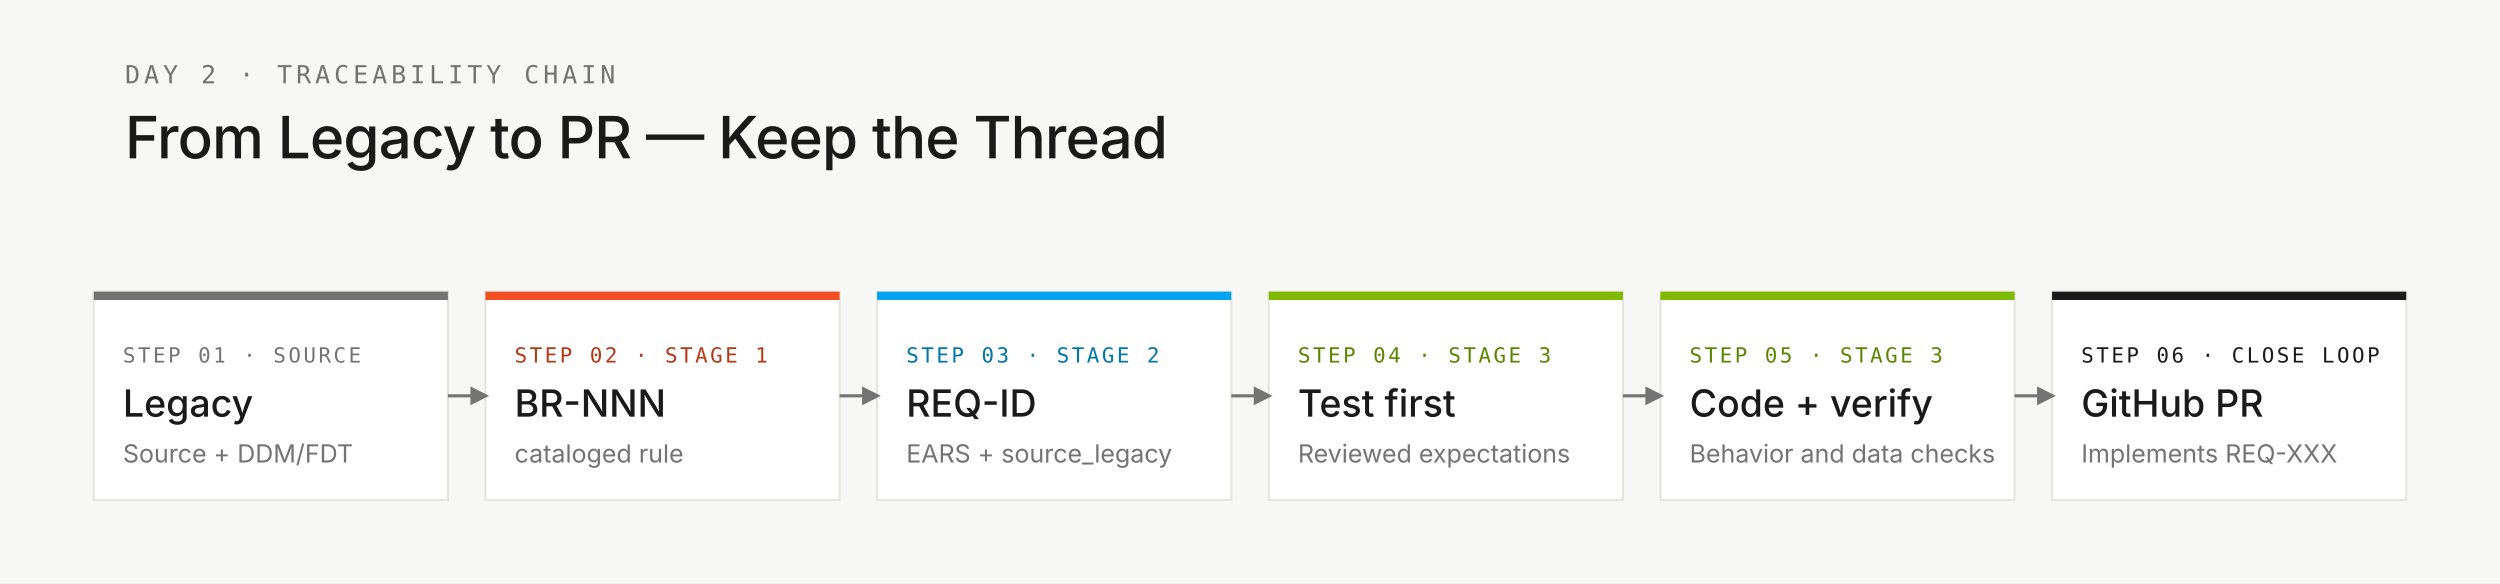
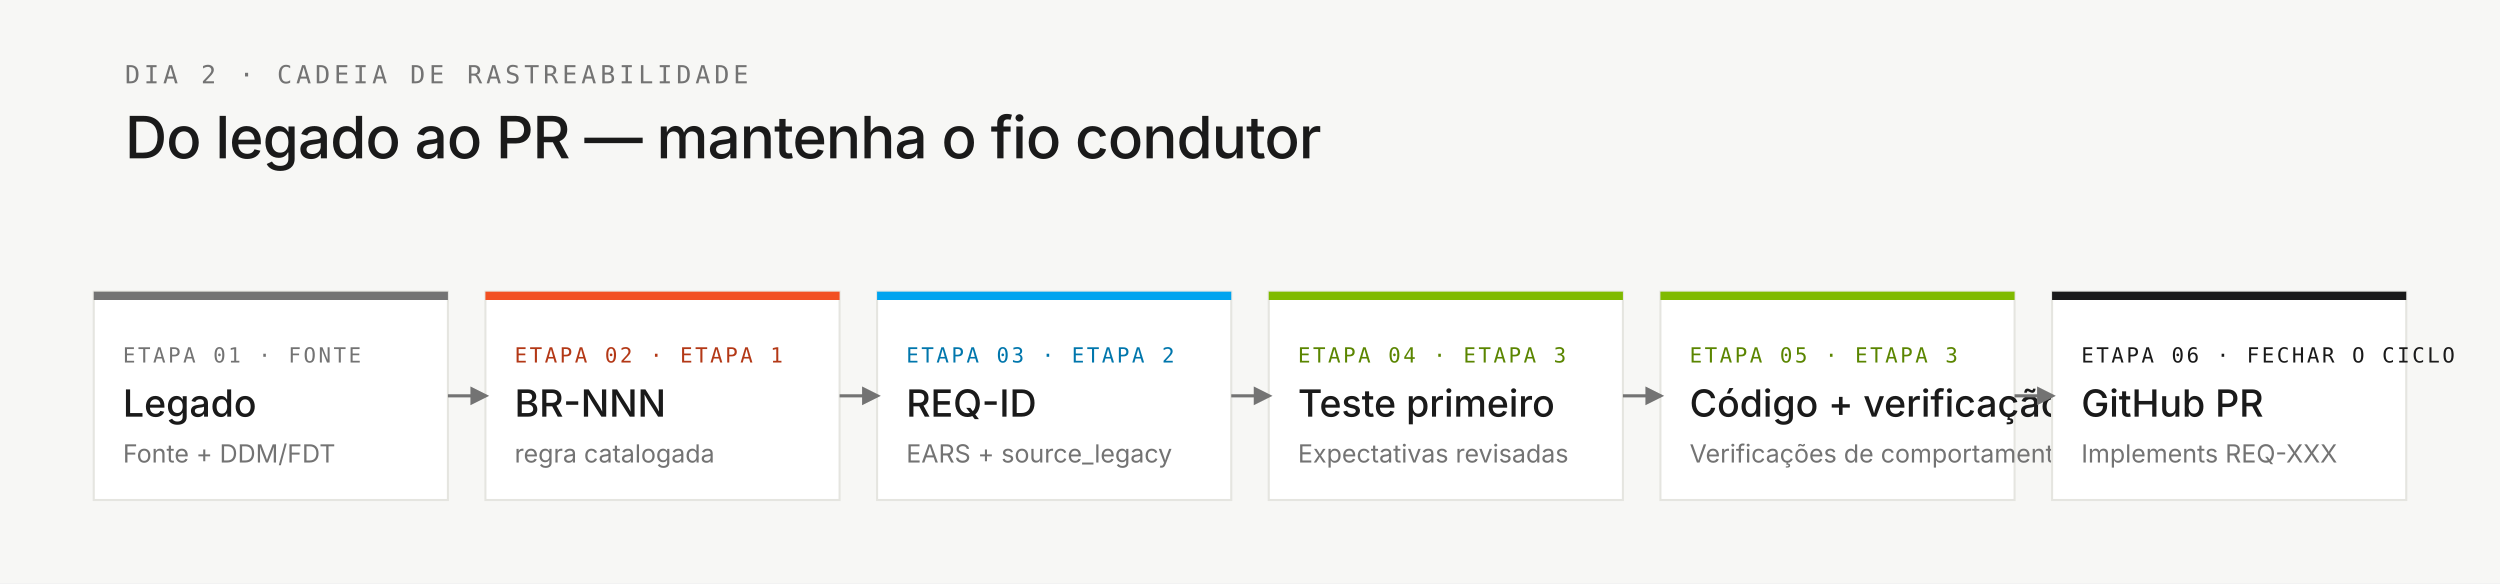
<svg xmlns="http://www.w3.org/2000/svg" viewBox="0 0 1200 280" font-family="Inter, system-ui, sans-serif">
  <rect width="1200" height="280" fill="#F7F7F5" />
-   <text x="60" y="40" fill="#737373" font-family="JetBrains Mono, monospace" font-size="12" font-weight="500" letter-spacing="1.9">DAY 2 · TRACEABILITY CHAIN</text>
-   <text x="60" y="76" fill="#1A1A1A" font-size="28" font-weight="500" letter-spacing="-0.4">From Legacy to PR — Keep the Thread</text>
+   <text x="60" y="40" fill="#737373" font-family="JetBrains Mono, monospace" font-size="12" font-weight="500" letter-spacing="1.9">DIA 2 · CADEIA DE RASTREABILIDADE</text>
+   <text x="60" y="76" fill="#1A1A1A" font-size="28" font-weight="500" letter-spacing="-0.4">Do legado ao PR — mantenha o fio condutor</text>
  <g transform="translate(45, 140)">
    <rect width="170" height="100" fill="#FFFFFF" stroke="#E5E5E0" stroke-width="1" />
    <rect x="0" y="0" width="170" height="4" fill="#737373" />
-     <text x="14" y="34" fill="#737373" font-family="JetBrains Mono, monospace" font-size="10" font-weight="500" letter-spacing="1.2">STEP 01 · SOURCE</text>
-     <text x="14" y="60" fill="#1A1A1A" font-size="18" font-weight="500">Legacy</text>
-     <text x="14" y="82" fill="#737373" font-size="12">Source + DDM/FDT</text>
+     <text x="14" y="34" fill="#737373" font-family="JetBrains Mono, monospace" font-size="10" font-weight="500" letter-spacing="1.2">ETAPA 01 · FONTE</text>
+     <text x="14" y="60" fill="#1A1A1A" font-size="18" font-weight="500">Legado</text>
+     <text x="14" y="82" fill="#737373" font-size="12">Fonte + DDM/FDT</text>
  </g>
  <g transform="translate(233, 140)">
    <rect width="170" height="100" fill="#FFFFFF" stroke="#E5E5E0" stroke-width="1" />
    <rect x="0" y="0" width="170" height="4" fill="#F25022" />
-     <text x="14" y="34" fill="#B33816" font-family="JetBrains Mono, monospace" font-size="10" font-weight="500" letter-spacing="1.2">STEP 02 · STAGE 1</text>
+     <text x="14" y="34" fill="#B33816" font-family="JetBrains Mono, monospace" font-size="10" font-weight="500" letter-spacing="1.2">ETAPA 02 · ETAPA 1</text>
    <text x="14" y="60" fill="#1A1A1A" font-size="18" font-weight="500">BR-NNN</text>
-     <text x="14" y="82" fill="#737373" font-size="12">cataloged rule</text>
+     <text x="14" y="82" fill="#737373" font-size="12">regra catalogada</text>
  </g>
  <g transform="translate(421, 140)">
    <rect width="170" height="100" fill="#FFFFFF" stroke="#E5E5E0" stroke-width="1" />
    <rect x="0" y="0" width="170" height="4" fill="#00A4EF" />
-     <text x="14" y="34" fill="#0076AC" font-family="JetBrains Mono, monospace" font-size="10" font-weight="500" letter-spacing="1.2">STEP 03 · STAGE 2</text>
+     <text x="14" y="34" fill="#0076AC" font-family="JetBrains Mono, monospace" font-size="10" font-weight="500" letter-spacing="1.2">ETAPA 03 · ETAPA 2</text>
    <text x="14" y="60" fill="#1A1A1A" font-size="18" font-weight="500">REQ-ID</text>
    <text x="14" y="82" fill="#737373" font-size="12">EARS + source_legacy</text>
  </g>
  <g transform="translate(609, 140)">
    <rect width="170" height="100" fill="#FFFFFF" stroke="#E5E5E0" stroke-width="1" />
    <rect x="0" y="0" width="170" height="4" fill="#7FBA00" />
-     <text x="14" y="34" fill="#5A8500" font-family="JetBrains Mono, monospace" font-size="10" font-weight="500" letter-spacing="1.2">STEP 04 · STAGE 3</text>
-     <text x="14" y="60" fill="#1A1A1A" font-size="18" font-weight="500">Test first</text>
-     <text x="14" y="82" fill="#737373" font-size="12">Reviewed expectations</text>
+     <text x="14" y="34" fill="#5A8500" font-family="JetBrains Mono, monospace" font-size="10" font-weight="500" letter-spacing="1.2">ETAPA 04 · ETAPA 3</text>
+     <text x="14" y="60" fill="#1A1A1A" font-size="18" font-weight="500">Teste primeiro</text>
+     <text x="14" y="82" fill="#737373" font-size="12">Expectativas revisadas</text>
  </g>
  <g transform="translate(797, 140)">
    <rect width="170" height="100" fill="#FFFFFF" stroke="#E5E5E0" stroke-width="1" />
    <rect x="0" y="0" width="170" height="4" fill="#7FBA00" />
-     <text x="14" y="34" fill="#5A8500" font-family="JetBrains Mono, monospace" font-size="10" font-weight="500" letter-spacing="1.2">STEP 05 · STAGE 3</text>
-     <text x="14" y="60" fill="#1A1A1A" font-size="18" font-weight="500">Code + verify</text>
-     <text x="14" y="82" fill="#737373" font-size="12">Behavior and data checks</text>
+     <text x="14" y="34" fill="#5A8500" font-family="JetBrains Mono, monospace" font-size="10" font-weight="500" letter-spacing="1.2">ETAPA 05 · ETAPA 3</text>
+     <text x="14" y="60" fill="#1A1A1A" font-size="18" font-weight="500">Código + verificação</text>
+     <text x="14" y="82" fill="#737373" font-size="12">Verificações de comportamento e dados</text>
  </g>
  <g transform="translate(985, 140)">
    <rect width="170" height="100" fill="#FFFFFF" stroke="#E5E5E0" stroke-width="1" />
    <rect x="0" y="0" width="170" height="4" fill="#1A1A1A" />
-     <text x="14" y="34" fill="#1A1A1A" font-family="JetBrains Mono, monospace" font-size="10" font-weight="500" letter-spacing="1.2">STEP 06 · CLOSE LOOP</text>
+     <text x="14" y="34" fill="#1A1A1A" font-family="JetBrains Mono, monospace" font-size="10" font-weight="500" letter-spacing="1.2">ETAPA 06 · FECHAR O CICLO</text>
    <text x="14" y="60" fill="#1A1A1A" font-size="18" font-weight="500">GitHub PR</text>
    <text x="14" y="82" fill="#737373" font-size="12">Implements REQ-XXX</text>
  </g>
  <g fill="none" stroke="#737373" stroke-width="1.5">
    <line x1="215" y1="190" x2="233" y2="190" marker-end="url(#a)" />
    <line x1="403" y1="190" x2="421" y2="190" marker-end="url(#a)" />
    <line x1="591" y1="190" x2="609" y2="190" marker-end="url(#a)" />
    <line x1="779" y1="190" x2="797" y2="190" marker-end="url(#a)" />
    <line x1="967" y1="190" x2="985" y2="190" marker-end="url(#a)" />
  </g>
  <defs>
    <marker id="a" viewBox="0 0 10 10" refX="8" refY="5" markerWidth="6" markerHeight="6" orient="auto">
      <path d="M0,0 L10,5 L0,10 z" fill="#737373" />
    </marker>
  </defs>
</svg>
